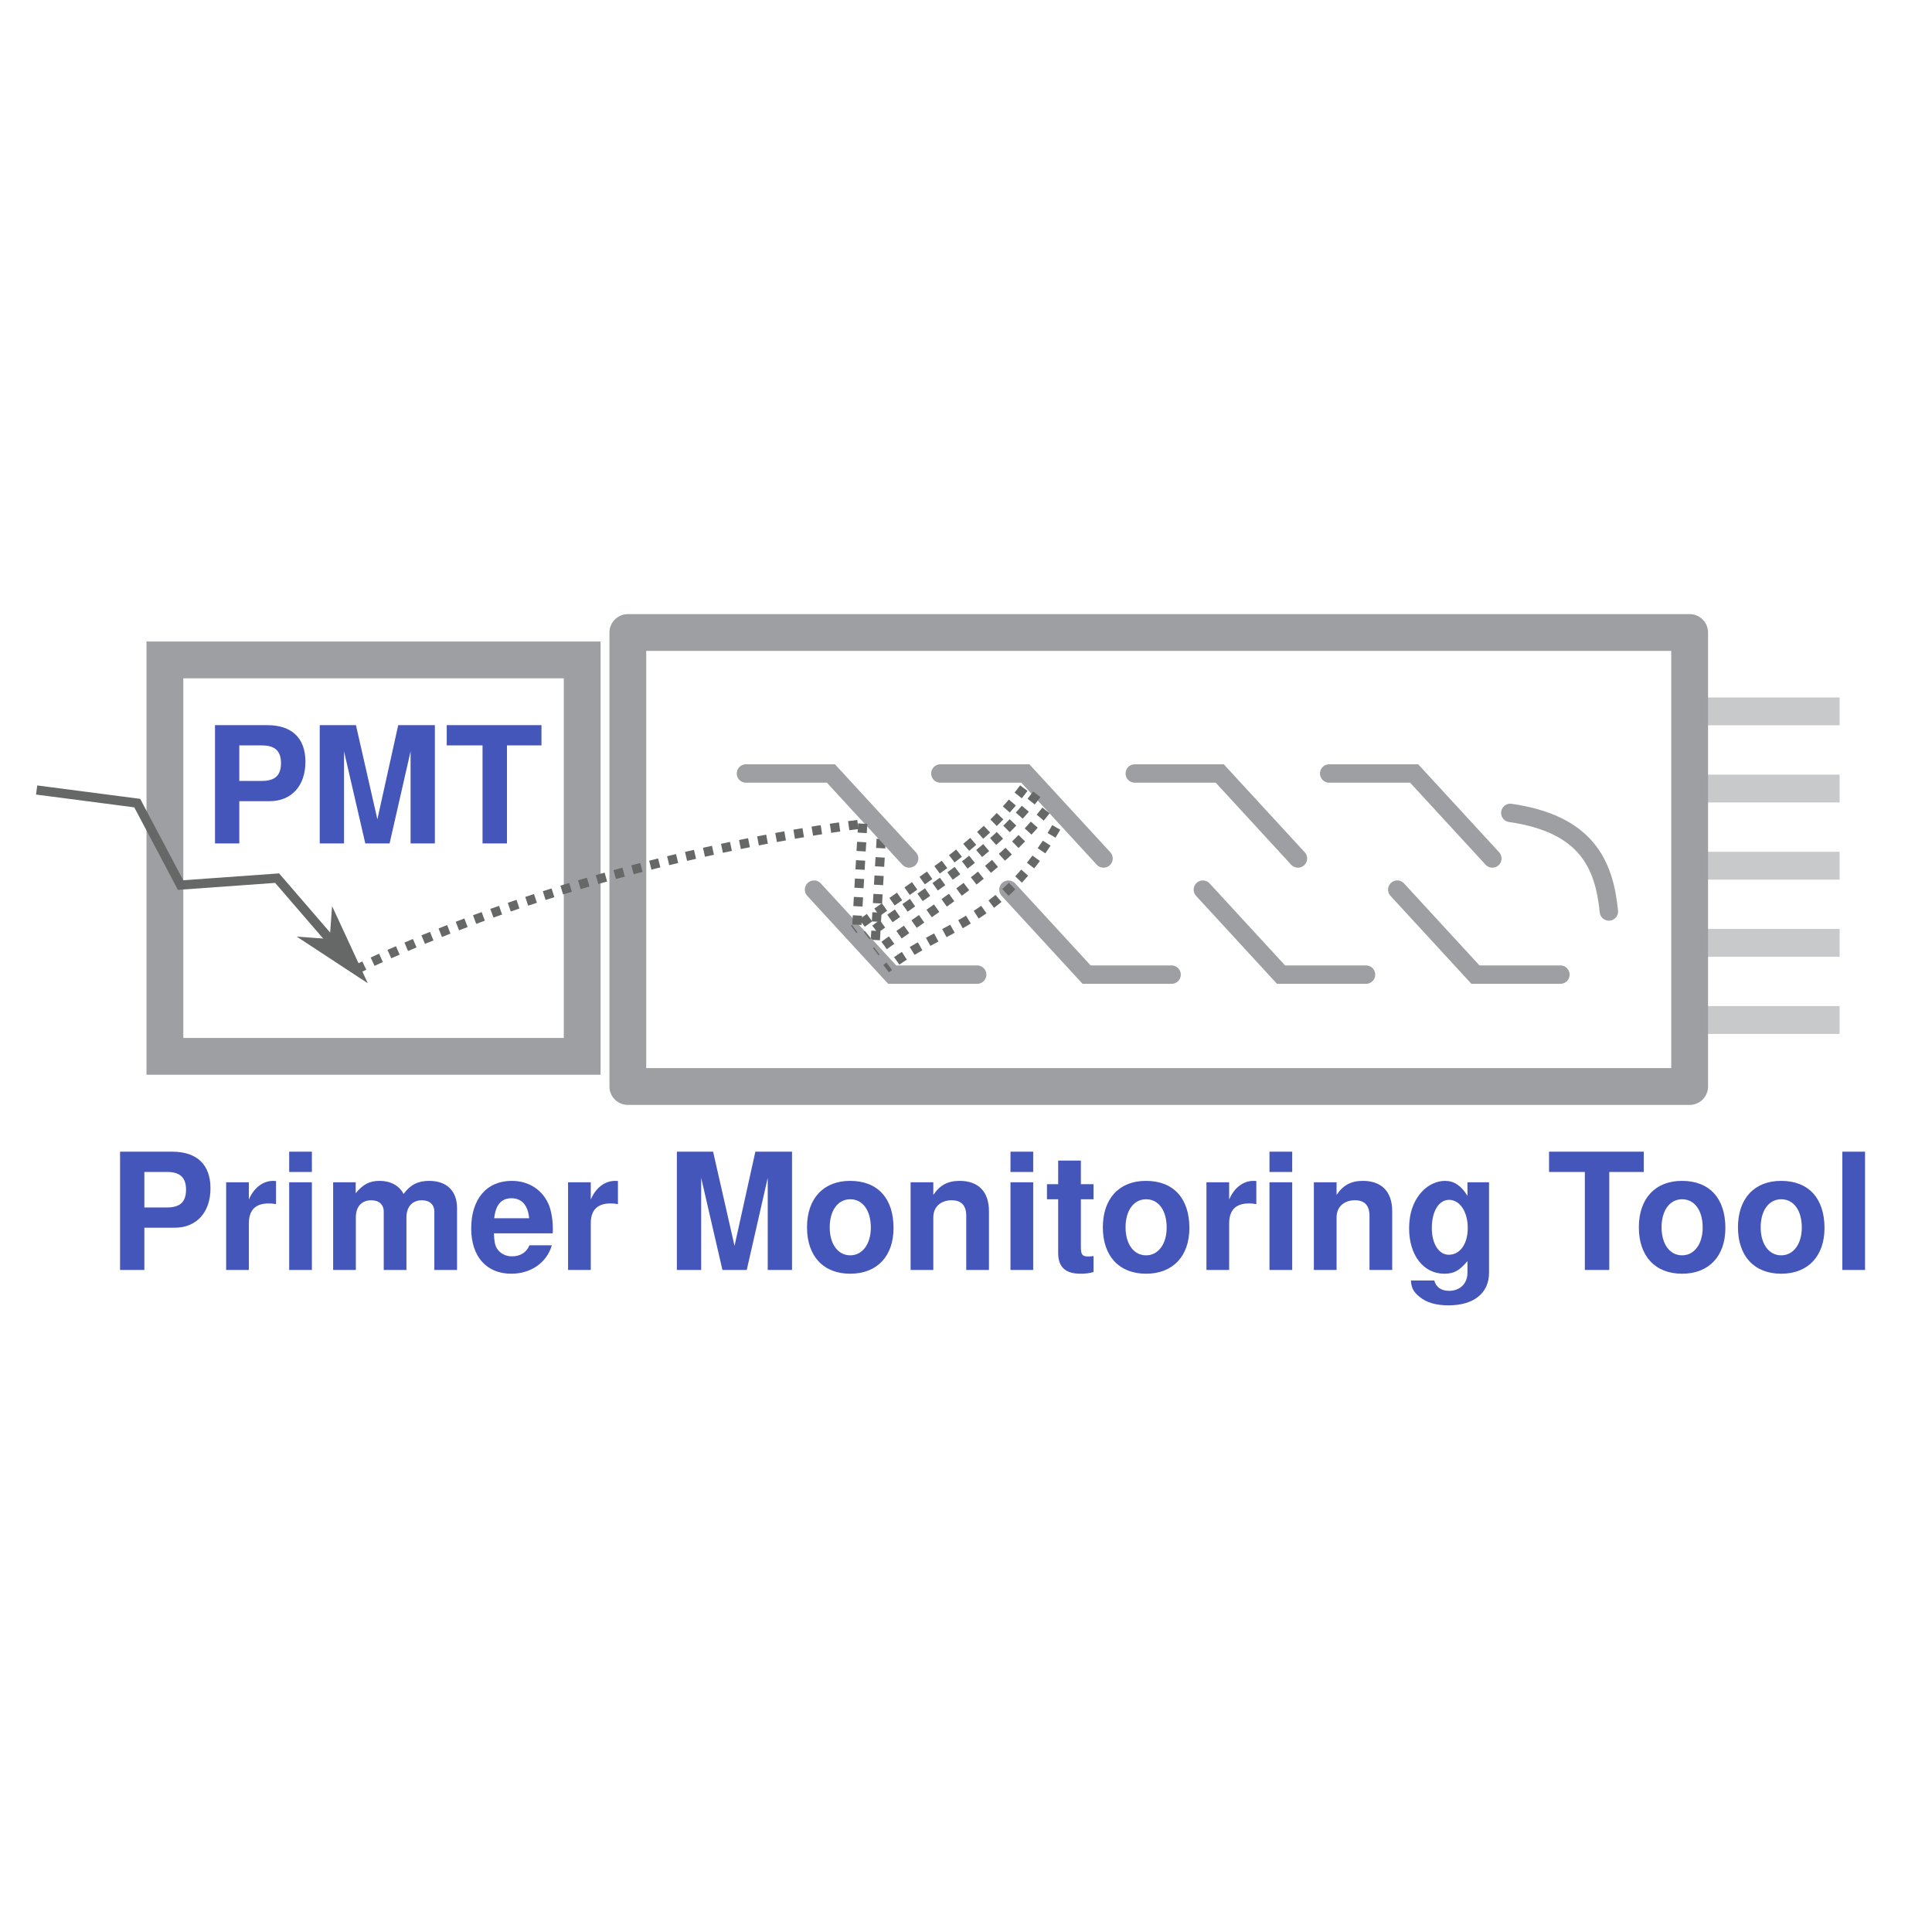
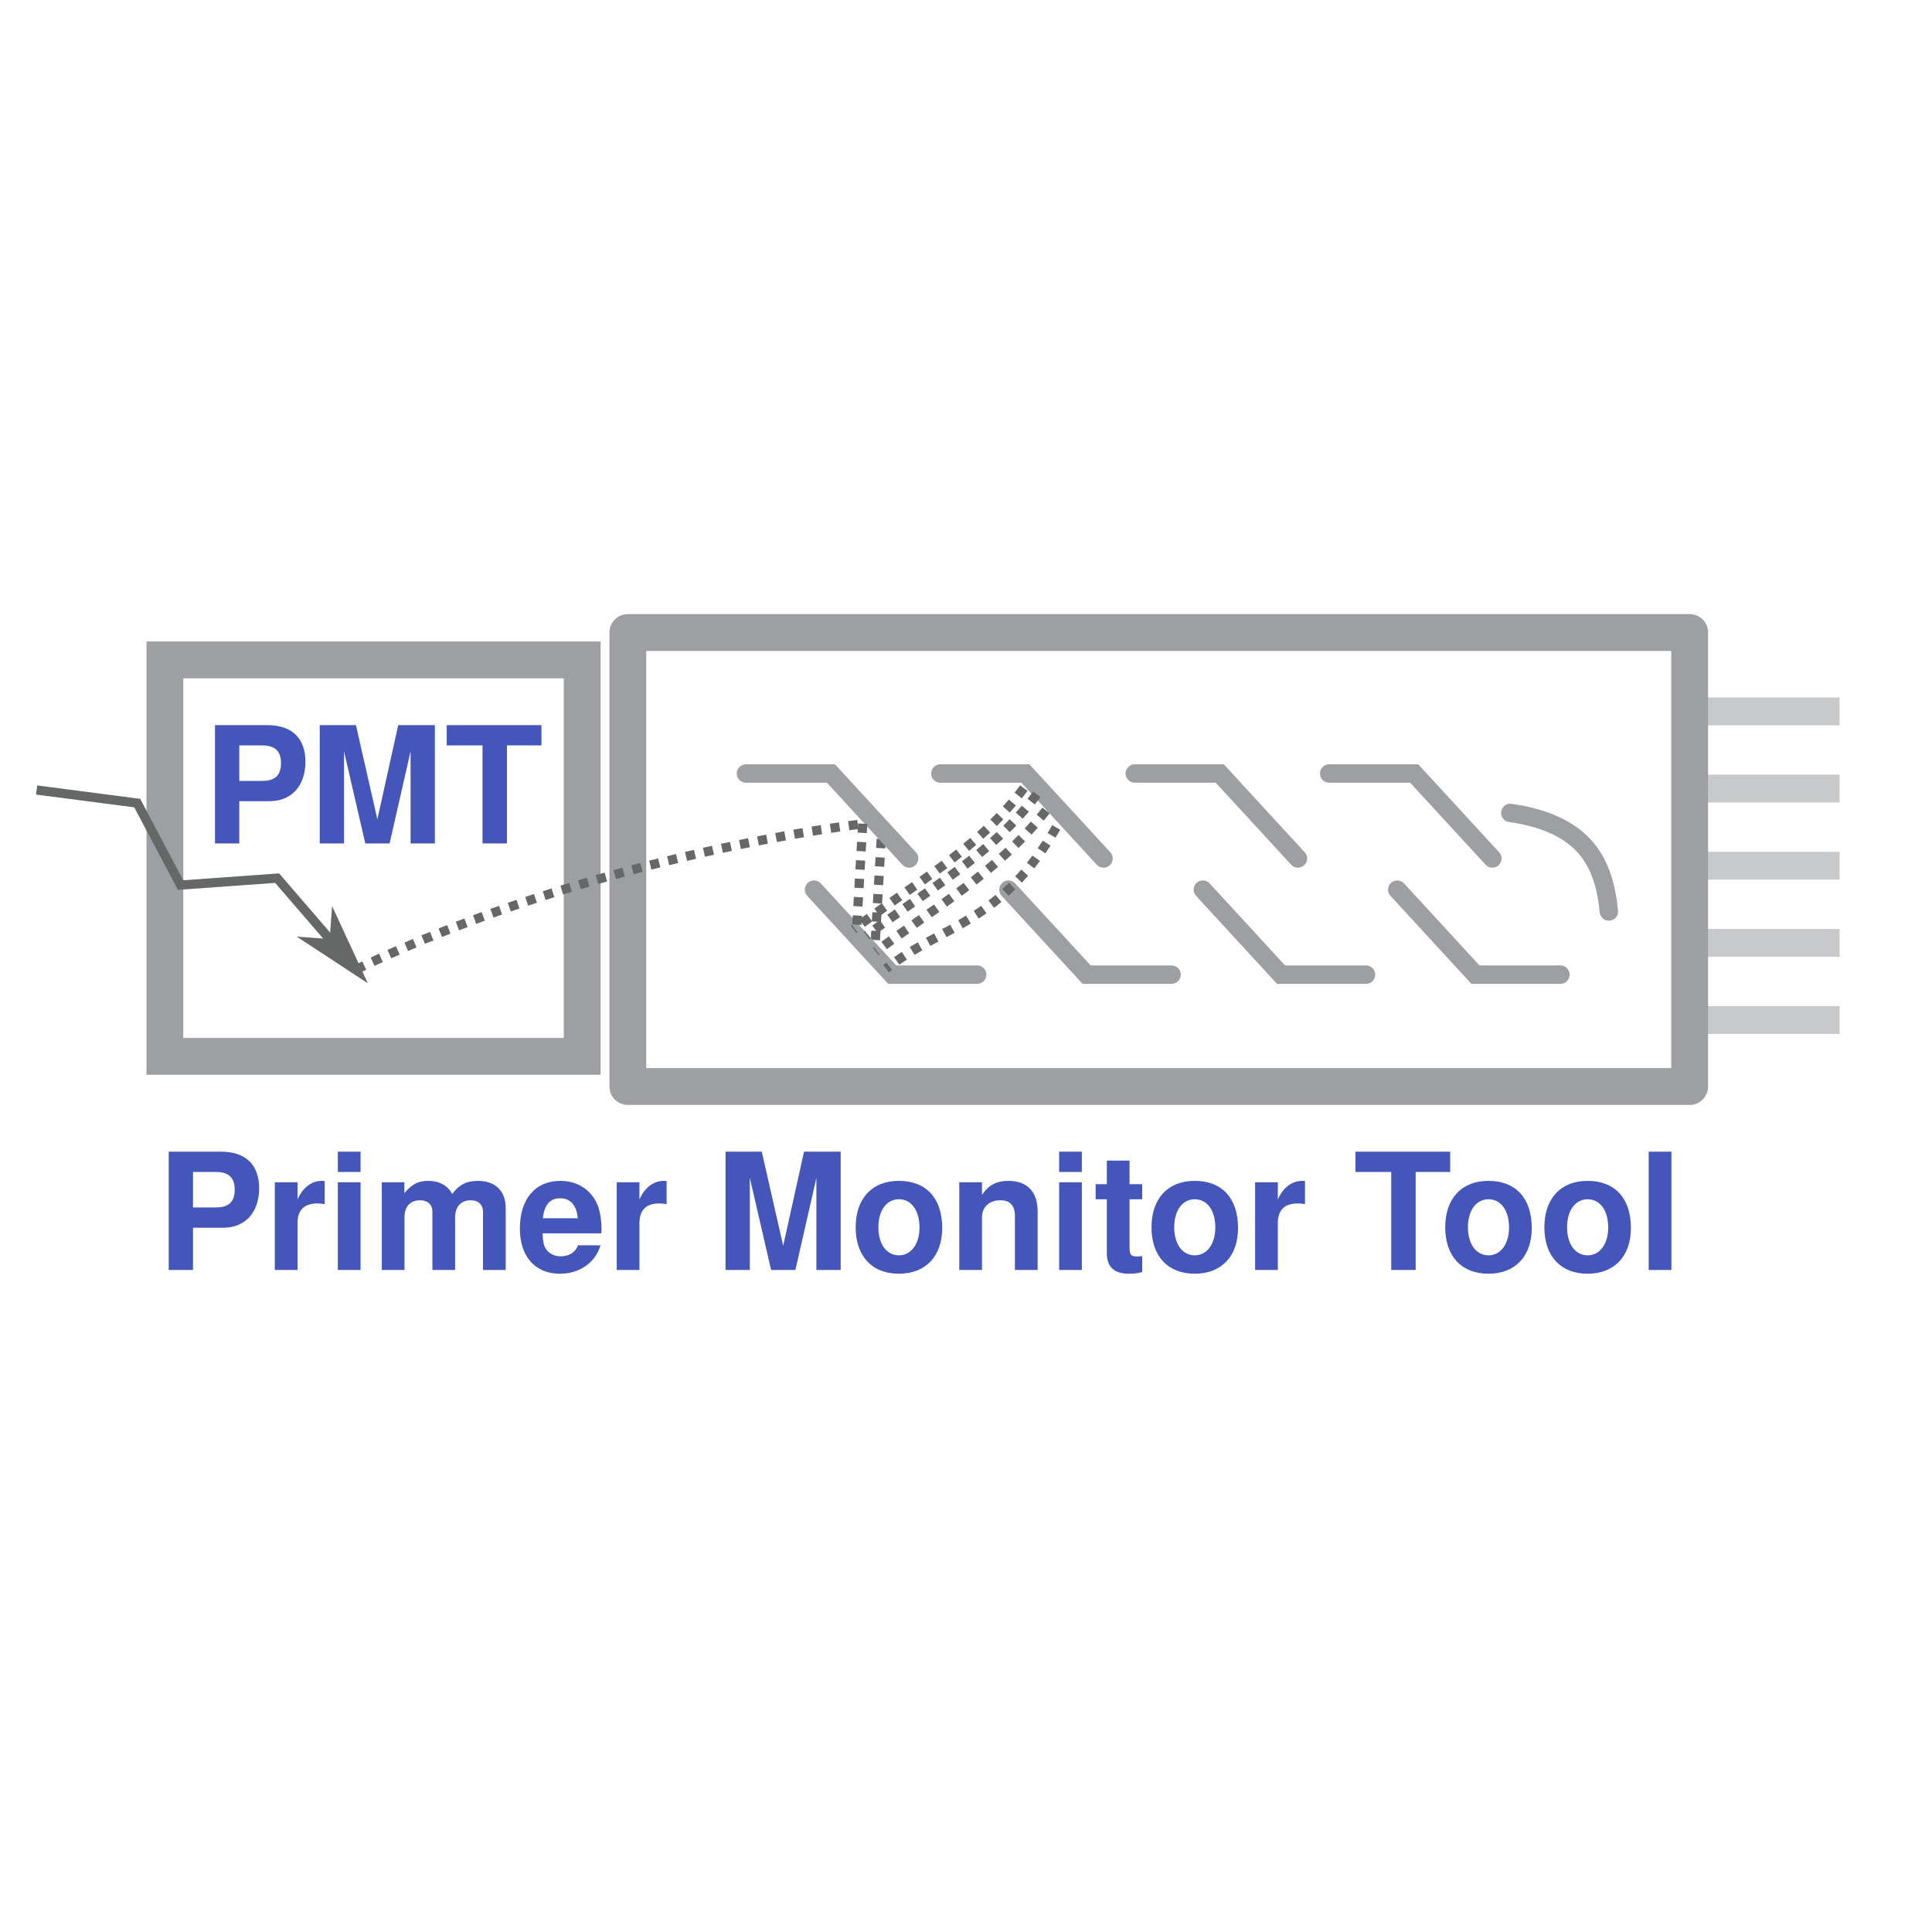
<svg xmlns="http://www.w3.org/2000/svg" width="210mm" height="210mm" viewBox="0 0 210 210" version="1.1" id="svg8">
  <defs id="defs2">
    <marker style="overflow:visible" id="Arrow1Mend" refX="0" refY="0" orient="auto">
      <path transform="matrix(-0.4,0,0,-0.4,-4,0)" style="fill:#000000;fill-opacity:1;fill-rule:evenodd;stroke:#000000;stroke-width:1pt;stroke-opacity:1" d="M 0,0 5,-5 -12.5,0 5,5 Z" id="path1007" />
    </marker>
    <marker style="overflow:visible" id="marker1448" refX="0" refY="0" orient="auto">
      <path transform="matrix(0.4,0,0,0.4,4,0)" style="fill:#000000;fill-opacity:1;fill-rule:evenodd;stroke:#000000;stroke-width:1pt;stroke-opacity:1" d="M 0,0 5,-5 -12.5,0 5,5 Z" id="path1446" />
    </marker>
    <marker style="overflow:visible" id="Arrow1Mstart" refX="0" refY="0" orient="auto">
      <path transform="matrix(0.4,0,0,0.4,4,0)" style="fill:#666767;fill-opacity:1;fill-rule:evenodd;stroke:#666767;stroke-width:1pt;stroke-opacity:1" d="M 0,0 5,-5 -12.5,0 5,5 Z" id="path1004" />
    </marker>
    <marker style="overflow:visible" id="Arrow1Lstart" refX="0" refY="0" orient="auto">
      <path transform="matrix(0.8,0,0,0.8,10,0)" style="fill-rule:evenodd;stroke:#000000;stroke-width:1pt" d="M 0,0 5,-5 -12.5,0 5,5 Z" id="path998" />
    </marker>
  </defs>
  <g id="layer1" transform="translate(-3.973447,-48.98514)">
    <rect style="fill:none;stroke:#9d9fa2;stroke-width:4;stop-color:#000000" id="rect833" width="45.357" height="43.089" x="21.898" y="120.716" />
    <rect style="fill:none;stroke:#9d9fa2;stroke-width:4;stroke-linejoin:round;stroke-miterlimit:4;stroke-dasharray:none;paint-order:normal;stop-color:#000000" id="rect833-1" width="115.415" height="49.347" x="72.216" y="117.737" />
    <g id="g1576" transform="translate(-1.083358,61.75158)">
      <path style="fill:none;stroke:#9d9fa2;stroke-width:3.024;stroke-linecap:butt;stroke-linejoin:miter;stroke-miterlimit:4;stroke-dasharray:none;stroke-opacity:0.561" d="m 189.895,98.103 h 15.119" id="path850" />
      <path style="fill:none;stroke:#9d9fa2;stroke-width:3.024;stroke-linecap:butt;stroke-linejoin:miter;stroke-miterlimit:4;stroke-dasharray:none;stroke-opacity:0.561" d="m 189.895,64.558 h 15.119" id="path850-1" />
      <path style="fill:none;stroke:#9d9fa2;stroke-width:3.024;stroke-linecap:butt;stroke-linejoin:miter;stroke-miterlimit:4;stroke-dasharray:none;stroke-opacity:0.561" d="m 189.895,72.944 h 15.119" id="path850-1-4" />
      <path style="fill:none;stroke:#9d9fa2;stroke-width:3.024;stroke-linecap:butt;stroke-linejoin:miter;stroke-miterlimit:4;stroke-dasharray:none;stroke-opacity:0.561" d="m 189.895,81.331 h 15.119" id="path850-1-9" />
      <path style="fill:none;stroke:#9d9fa2;stroke-width:3.024;stroke-linecap:butt;stroke-linejoin:miter;stroke-miterlimit:4;stroke-dasharray:none;stroke-opacity:0.561" d="m 189.895,89.717 h 15.119" id="path850-1-9-8" />
    </g>
    <path style="fill:none;stroke:#666767;stroke-width:1;stroke-linecap:butt;stroke-linejoin:miter;stroke-miterlimit:4;stroke-dasharray:none;stroke-opacity:1;marker-start:url(#Arrow1Mstart)" d="m 42.665,154.369 -8.569,-9.934 -10.495,0.752 -4.71,-8.907 -10.936,-1.426 v 0" id="path996" />
    <path style="fill:none;stroke:#666767;stroke-width:1;stroke-linecap:butt;stroke-linejoin:miter;stroke-miterlimit:4;stroke-dasharray:1, 1;stroke-dashoffset:2;stroke-opacity:1" d="M 42.665,154.369 C 68.96,141.765 97.591,138.559 97.591,138.559" id="path1420" />
    <path style="fill:none;stroke:#666767;stroke-width:1;stroke-linecap:butt;stroke-linejoin:miter;stroke-miterlimit:4;stroke-dasharray:1, 1;stroke-dashoffset:2;stroke-opacity:1" d="m 99.756,140.181 -0.67,11.599" id="path1420-0" />
    <path style="fill:none;stroke:#9d9fa2;stroke-width:2;stroke-linecap:round;stroke-linejoin:miter;stroke-miterlimit:4;stroke-dasharray:none;stroke-opacity:1" d="m 168.137,137.344 c 8.311,1.202 10.208,5.611 10.715,10.715" id="path912" />
    <g id="g967" transform="translate(-2.141691,61.75158)">
      <path style="fill:none;stroke:#9d9fa2;stroke-width:2;stroke-linecap:round;stroke-linejoin:miter;stroke-miterlimit:4;stroke-dasharray:none;stroke-opacity:1" d="m 87.197,71.309 h 9.237 l 8.498,9.237" id="path914" />
      <path style="fill:none;stroke:#9d9fa2;stroke-width:2;stroke-linecap:round;stroke-linejoin:miter;stroke-miterlimit:4;stroke-dasharray:none;stroke-opacity:1" d="m 112.331,93.171 h -9.237 L 94.596,83.934" id="path914-4" />
    </g>
    <g id="g971" transform="translate(-4.132076,61.73906)">
      <path style="fill:none;stroke:#9d9fa2;stroke-width:2;stroke-linecap:round;stroke-linejoin:miter;stroke-miterlimit:4;stroke-dasharray:none;stroke-opacity:1" d="m 110.319,71.322 h 9.237 l 8.498,9.237" id="path914-6" />
      <path style="fill:none;stroke:#9d9fa2;stroke-width:2;stroke-linecap:round;stroke-linejoin:miter;stroke-miterlimit:4;stroke-dasharray:none;stroke-opacity:1" d="m 135.453,93.184 h -9.237 l -8.498,-9.237" id="path914-4-6" />
    </g>
    <g id="g975" transform="translate(-3.694135,62.70658)">
      <path style="fill:none;stroke:#9d9fa2;stroke-width:2;stroke-linecap:round;stroke-linejoin:miter;stroke-miterlimit:4;stroke-dasharray:none;stroke-opacity:1" d="m 131.013,70.354 h 9.237 l 8.498,9.237" id="path914-5" />
      <path style="fill:none;stroke:#9d9fa2;stroke-width:2;stroke-linecap:round;stroke-linejoin:miter;stroke-miterlimit:4;stroke-dasharray:none;stroke-opacity:1" d="m 156.147,92.216 h -9.237 l -8.498,-9.237" id="path914-4-7" />
    </g>
    <g id="g979" transform="translate(-2.141696,62.17742)">
      <path style="fill:none;stroke:#9d9fa2;stroke-width:2;stroke-linecap:round;stroke-linejoin:miter;stroke-miterlimit:4;stroke-dasharray:none;stroke-opacity:1" d="m 150.592,70.883 h 9.237 l 8.498,9.237" id="path914-9" />
      <path style="fill:none;stroke:#9d9fa2;stroke-width:2;stroke-linecap:round;stroke-linejoin:miter;stroke-miterlimit:4;stroke-dasharray:none;stroke-opacity:1" d="m 175.726,92.745 h -9.237 l -8.498,-9.237" id="path914-4-69" />
    </g>
    <path style="fill:none;stroke:#666767;stroke-width:1;stroke-linecap:butt;stroke-linejoin:miter;stroke-miterlimit:4;stroke-dasharray:1, 1;stroke-dashoffset:2;stroke-opacity:1" d="m 97.746,138.514 -0.67,11.599" id="path1420-0-5" />
    <path style="fill:none;stroke:#666767;stroke-width:1;stroke-linecap:butt;stroke-linejoin:miter;stroke-miterlimit:4;stroke-dasharray:1, 1;stroke-dashoffset:2;stroke-opacity:1" d="m 117.668,137.08 c -5.321,6.802 -12.161,10.566 -18.493,15.348" id="path1420-0-3" />
    <path style="fill:none;stroke:#666767;stroke-width:1;stroke-linecap:butt;stroke-linejoin:miter;stroke-miterlimit:4;stroke-dasharray:1, 1;stroke-dashoffset:2;stroke-opacity:1" d="m 116.665,135.324 c -4.89,6.602 -12.094,10.506 -18.493,15.348" id="path1420-0-3-2" />
    <path style="fill:none;stroke:#666767;stroke-width:1;stroke-linecap:butt;stroke-linejoin:miter;stroke-miterlimit:4;stroke-dasharray:1, 1;stroke-dashoffset:2;stroke-opacity:1" d="m 118.782,138.925 c -6.007,10.462 -12.319,10.538 -18.493,15.348" id="path1420-0-3-9" />
    <path style="fill:none;stroke:#666767;stroke-width:1;stroke-linecap:butt;stroke-linejoin:miter;stroke-miterlimit:4;stroke-dasharray:1, 1;stroke-dashoffset:2;stroke-opacity:1" d="m 115.256,134.652 c -4.89,6.602 -12.094,10.506 -18.493,15.348" id="path1420-0-3-2-1" />
    <text xml:space="preserve" style="font-style:normal;font-variant:normal;font-weight:bold;font-stretch:normal;font-size:17.639px;line-height:1.25;font-family:Helvetica;-inkscape-font-specification:'Helvetica, Bold';font-variant-ligatures:normal;font-variant-caps:normal;font-variant-numeric:normal;font-variant-east-asian:normal;fill:#4556ba;fill-opacity:1;stroke:none;stroke-width:0.265" x="26.001" y="140.662" id="text1661">
      <tspan id="tspan1659" x="26.001" y="140.662" style="font-style:normal;font-variant:normal;font-weight:bold;font-stretch:normal;font-size:17.639px;font-family:Helvetica;-inkscape-font-specification:'Helvetica, Bold';font-variant-ligatures:normal;font-variant-caps:normal;font-variant-numeric:normal;font-variant-east-asian:normal;fill:#4556ba;fill-opacity:1;stroke-width:0.265">PMT</tspan>
    </text>
-     <text xml:space="preserve" style="font-style:normal;font-variant:normal;font-weight:bold;font-stretch:normal;font-size:17.639px;line-height:1.25;font-family:Helvetica;-inkscape-font-specification:'Helvetica, Bold';font-variant-ligatures:normal;font-variant-caps:normal;font-variant-numeric:normal;font-variant-east-asian:normal;fill:#4556ba;fill-opacity:1;stroke:none;stroke-width:0.265" x="15.678" y="187.025" id="text1661-6">
-       <tspan id="tspan1659-2" x="15.678" y="187.025" style="font-style:normal;font-variant:normal;font-weight:bold;font-stretch:normal;font-size:17.639px;font-family:Helvetica;-inkscape-font-specification:'Helvetica, Bold';font-variant-ligatures:normal;font-variant-caps:normal;font-variant-numeric:normal;font-variant-east-asian:normal;fill:#4556ba;fill-opacity:1;stroke-width:0.265">Primer Monitoring Tool</tspan>
+     <text xml:space="preserve" style="font-style:normal;font-variant:normal;font-weight:bold;font-stretch:normal;font-size:17.639px;line-height:1.25;font-family:Helvetica;-inkscape-font-specification:'Helvetica, Bold';font-variant-ligatures:normal;font-variant-caps:normal;font-variant-numeric:normal;font-variant-east-asian:normal;fill:#4556ba;fill-opacity:1;stroke:none;stroke-width:0.265" x="20.97" y="187.025" id="text1661-6">
+       <tspan id="tspan1659-2" x="20.97" y="187.025" style="font-style:normal;font-variant:normal;font-weight:bold;font-stretch:normal;font-size:17.639px;font-family:Helvetica;-inkscape-font-specification:'Helvetica, Bold';font-variant-ligatures:normal;font-variant-caps:normal;font-variant-numeric:normal;font-variant-east-asian:normal;fill:#4556ba;fill-opacity:1;stroke-width:0.265">Primer Monitor Tool</tspan>
    </text>
  </g>
</svg>
